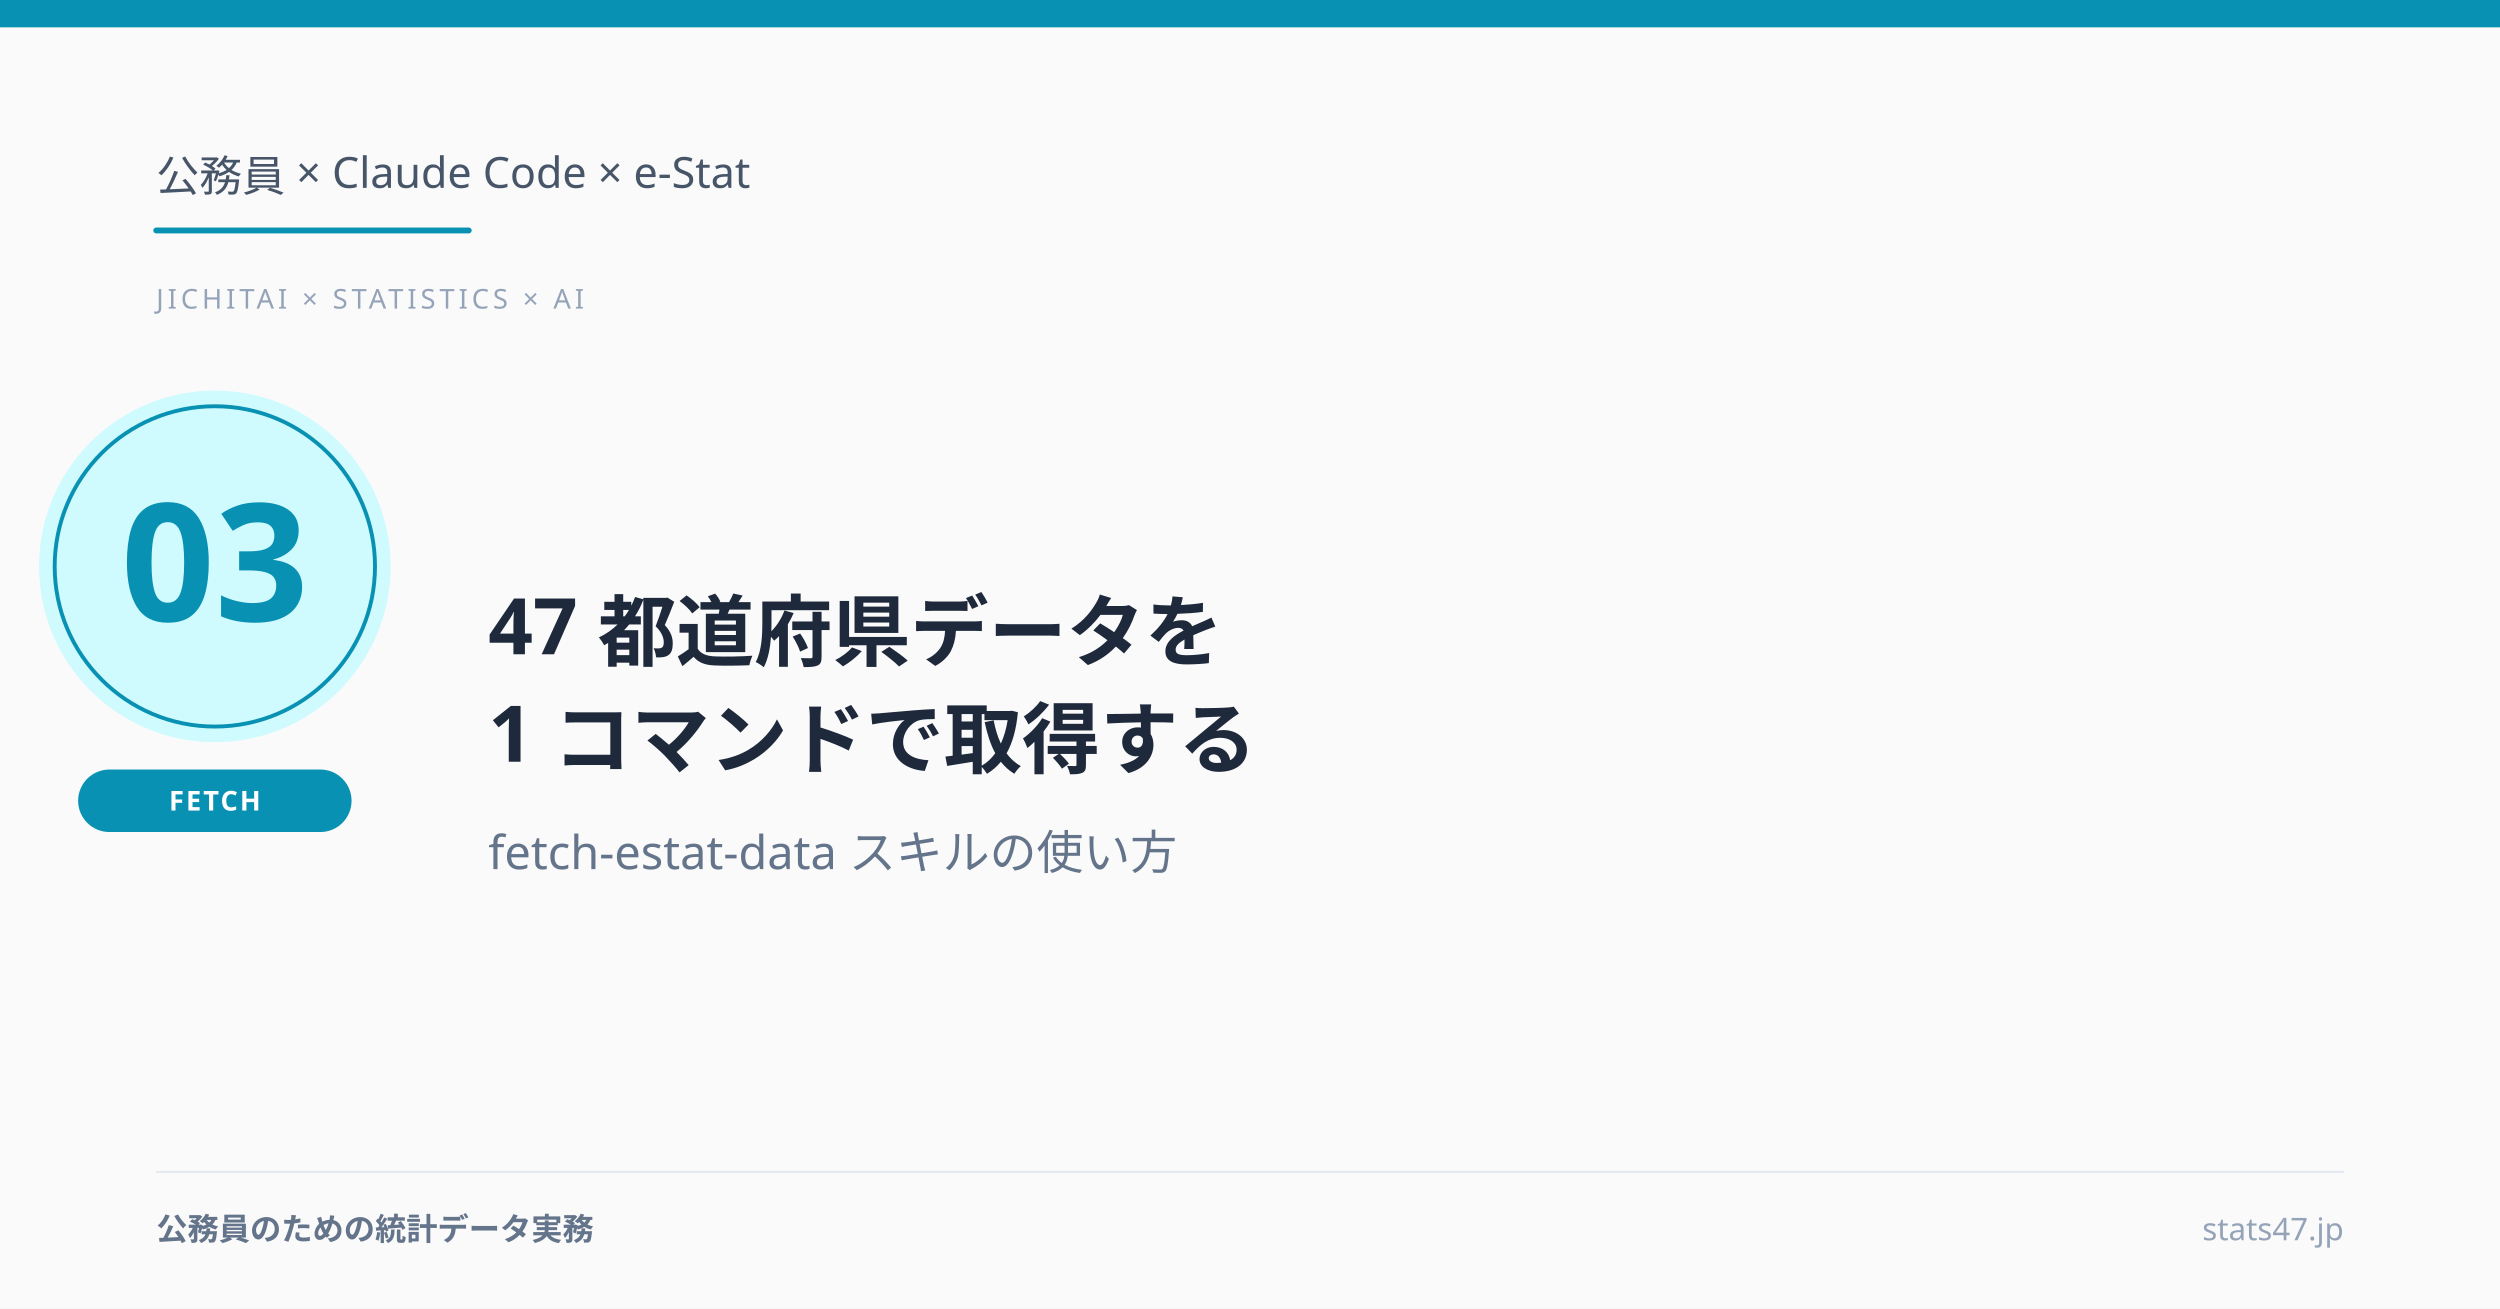
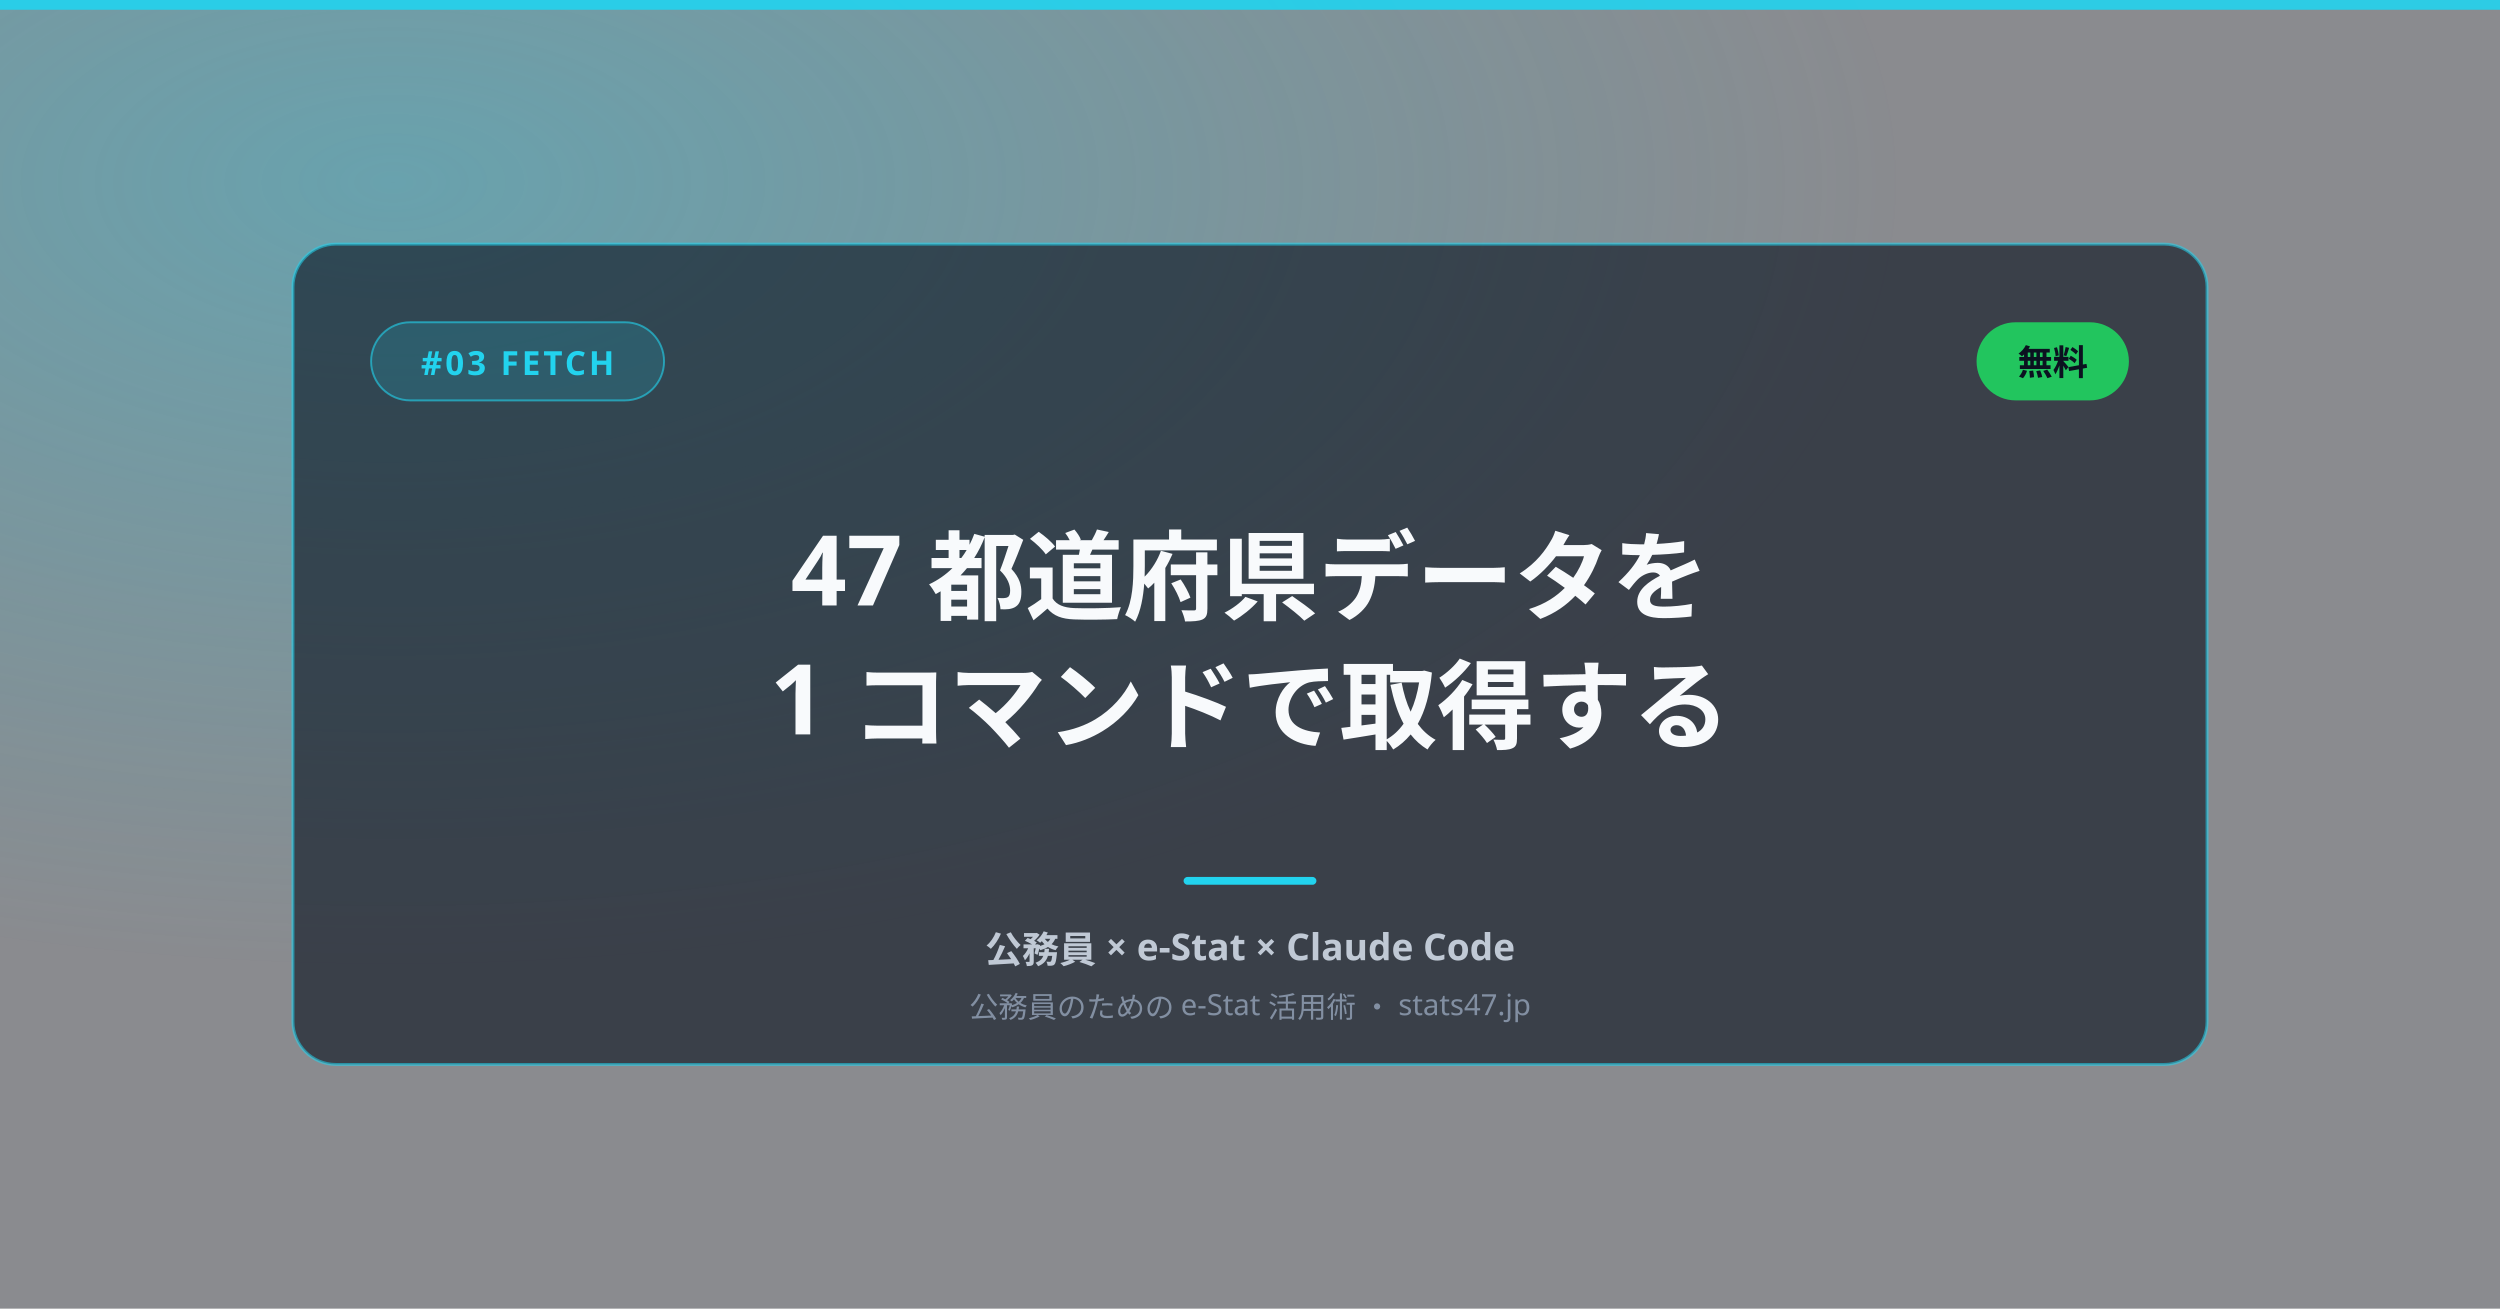
- <svg xmlns="http://www.w3.org/2000/svg" viewBox="0 0 1280 670">
-   <style>
-   text { font-family: 'Hiragino Kaku Gothic ProN', 'Yu Gothic', 'Noto Sans JP', sans-serif; }
- </style>
-   <rect width="1280" height="670" fill="#fafafa" />
-   <rect x="0" y="0" width="1280" height="14" fill="#0891b2" />
-   <text x="80" y="98" font-size="22" font-weight="500" fill="#475569">公務員 × Claude Code × e-Stat</text>
-   <line x1="80" y1="118" x2="240" y2="118" stroke="#0891b2" stroke-width="3" stroke-linecap="round" />
-   <text x="80" y="158" font-size="14" font-weight="500" fill="#94a3b8" letter-spacing="2">JICHITAI × STATISTICS × AI</text>
-   <circle cx="110" cy="290" r="90" fill="#cffafe" />
-   <circle cx="110" cy="290" r="82" fill="none" stroke="#0891b2" stroke-width="2" />
-   <text x="110" y="318" text-anchor="middle" font-size="84" font-weight="900" fill="#0891b2">03</text>
-   <rect x="40" y="394" width="140" height="32" rx="16" fill="#0891b2" />
-   <text x="110" y="415" text-anchor="middle" font-size="14" font-weight="700" fill="#ffffff" letter-spacing="1">FETCH</text>
-   <text x="250" y="335" font-size="40" font-weight="bold" fill="#1e293b">47 都道府県データを</text>
-   <text x="250" y="390" font-size="40" font-weight="bold" fill="#1e293b">1 コマンドで取得する</text>
-   <text x="250" y="445" font-size="24" font-weight="500" fill="#64748b">fetch-estat-data スキルの使い方</text>
-   <line x1="80" y1="600" x2="1200" y2="600" stroke="#e2e8f0" stroke-width="1" />
-   <text x="80" y="635" font-size="16" font-weight="600" fill="#64748b">公務員のための統計データ実務</text>
-   <text x="1200" y="635" text-anchor="end" font-size="16" font-weight="500" fill="#94a3b8">stats47.jp</text>
+ <svg xmlns="http://www.w3.org/2000/svg" width="1280" height="670" viewBox="0 0 1280 670">
+   <defs>
+     <radialGradient id="tone" cx="16%" cy="14%" r="60%">
+       <stop offset="0%" stop-color="#22d3ee" stop-opacity="0.32" />
+       <stop offset="100%" stop-color="#22d3ee" stop-opacity="0" />
+     </radialGradient>
+   </defs>
+   <rect width="1280" height="670" fill="#060a13" opacity="0.44" />
+   <rect width="1280" height="670" fill="url(#tone)" />
+   <rect x="0" y="0" width="1280" height="5" fill="#22d3ee" opacity="0.9" />
+   <rect x="150" y="125" width="980" height="420" rx="22" fill="#0b1220" fill-opacity="0.62" stroke="#22d3ee" stroke-opacity="0.55" stroke-width="1.5" />
+   <rect x="190" y="165" width="150" height="40" rx="20" fill="#22d3ee" fill-opacity="0.16" stroke="#22d3ee" stroke-opacity="0.6" stroke-width="1" />
+   <text x="265" y="192" text-anchor="middle" font-size="17" font-weight="700" letter-spacing="1.5" font-family="'Arial','Helvetica',sans-serif" fill="#22d3ee">#03  FETCH</text>
+   <rect x="1012" y="165" width="78" height="40" rx="20" fill="#22c55e" />
+   <text x="1051" y="192" text-anchor="middle" font-size="18" font-weight="800" fill="#0b1220">無料</text>
+   <style>text{font-family:'Hiragino Kaku Gothic ProN','Yu Gothic','Noto Sans JP',sans-serif;}</style>
+   <text x="640" y="310" text-anchor="middle" font-size="50" font-weight="800" fill="#f8fafc">47 都道府県データを</text>
+   <text x="640" y="376" text-anchor="middle" font-size="50" font-weight="800" fill="#f8fafc">1 コマンドで取得する</text>
+   <rect x="606" y="449" width="68" height="4" rx="2" fill="#22d3ee" />
+   <text x="640" y="493" text-anchor="middle" font-size="19" font-weight="600" fill="#cbd5e1" opacity="0.92">公務員 × e-Stat × Claude Code</text>
+   <text x="640" y="521" text-anchor="middle" font-size="15" font-weight="500" fill="#94a3b8" opacity="0.8">公務員のための e-Stat 活用術 ・ stats47.jp</text>
</svg>
